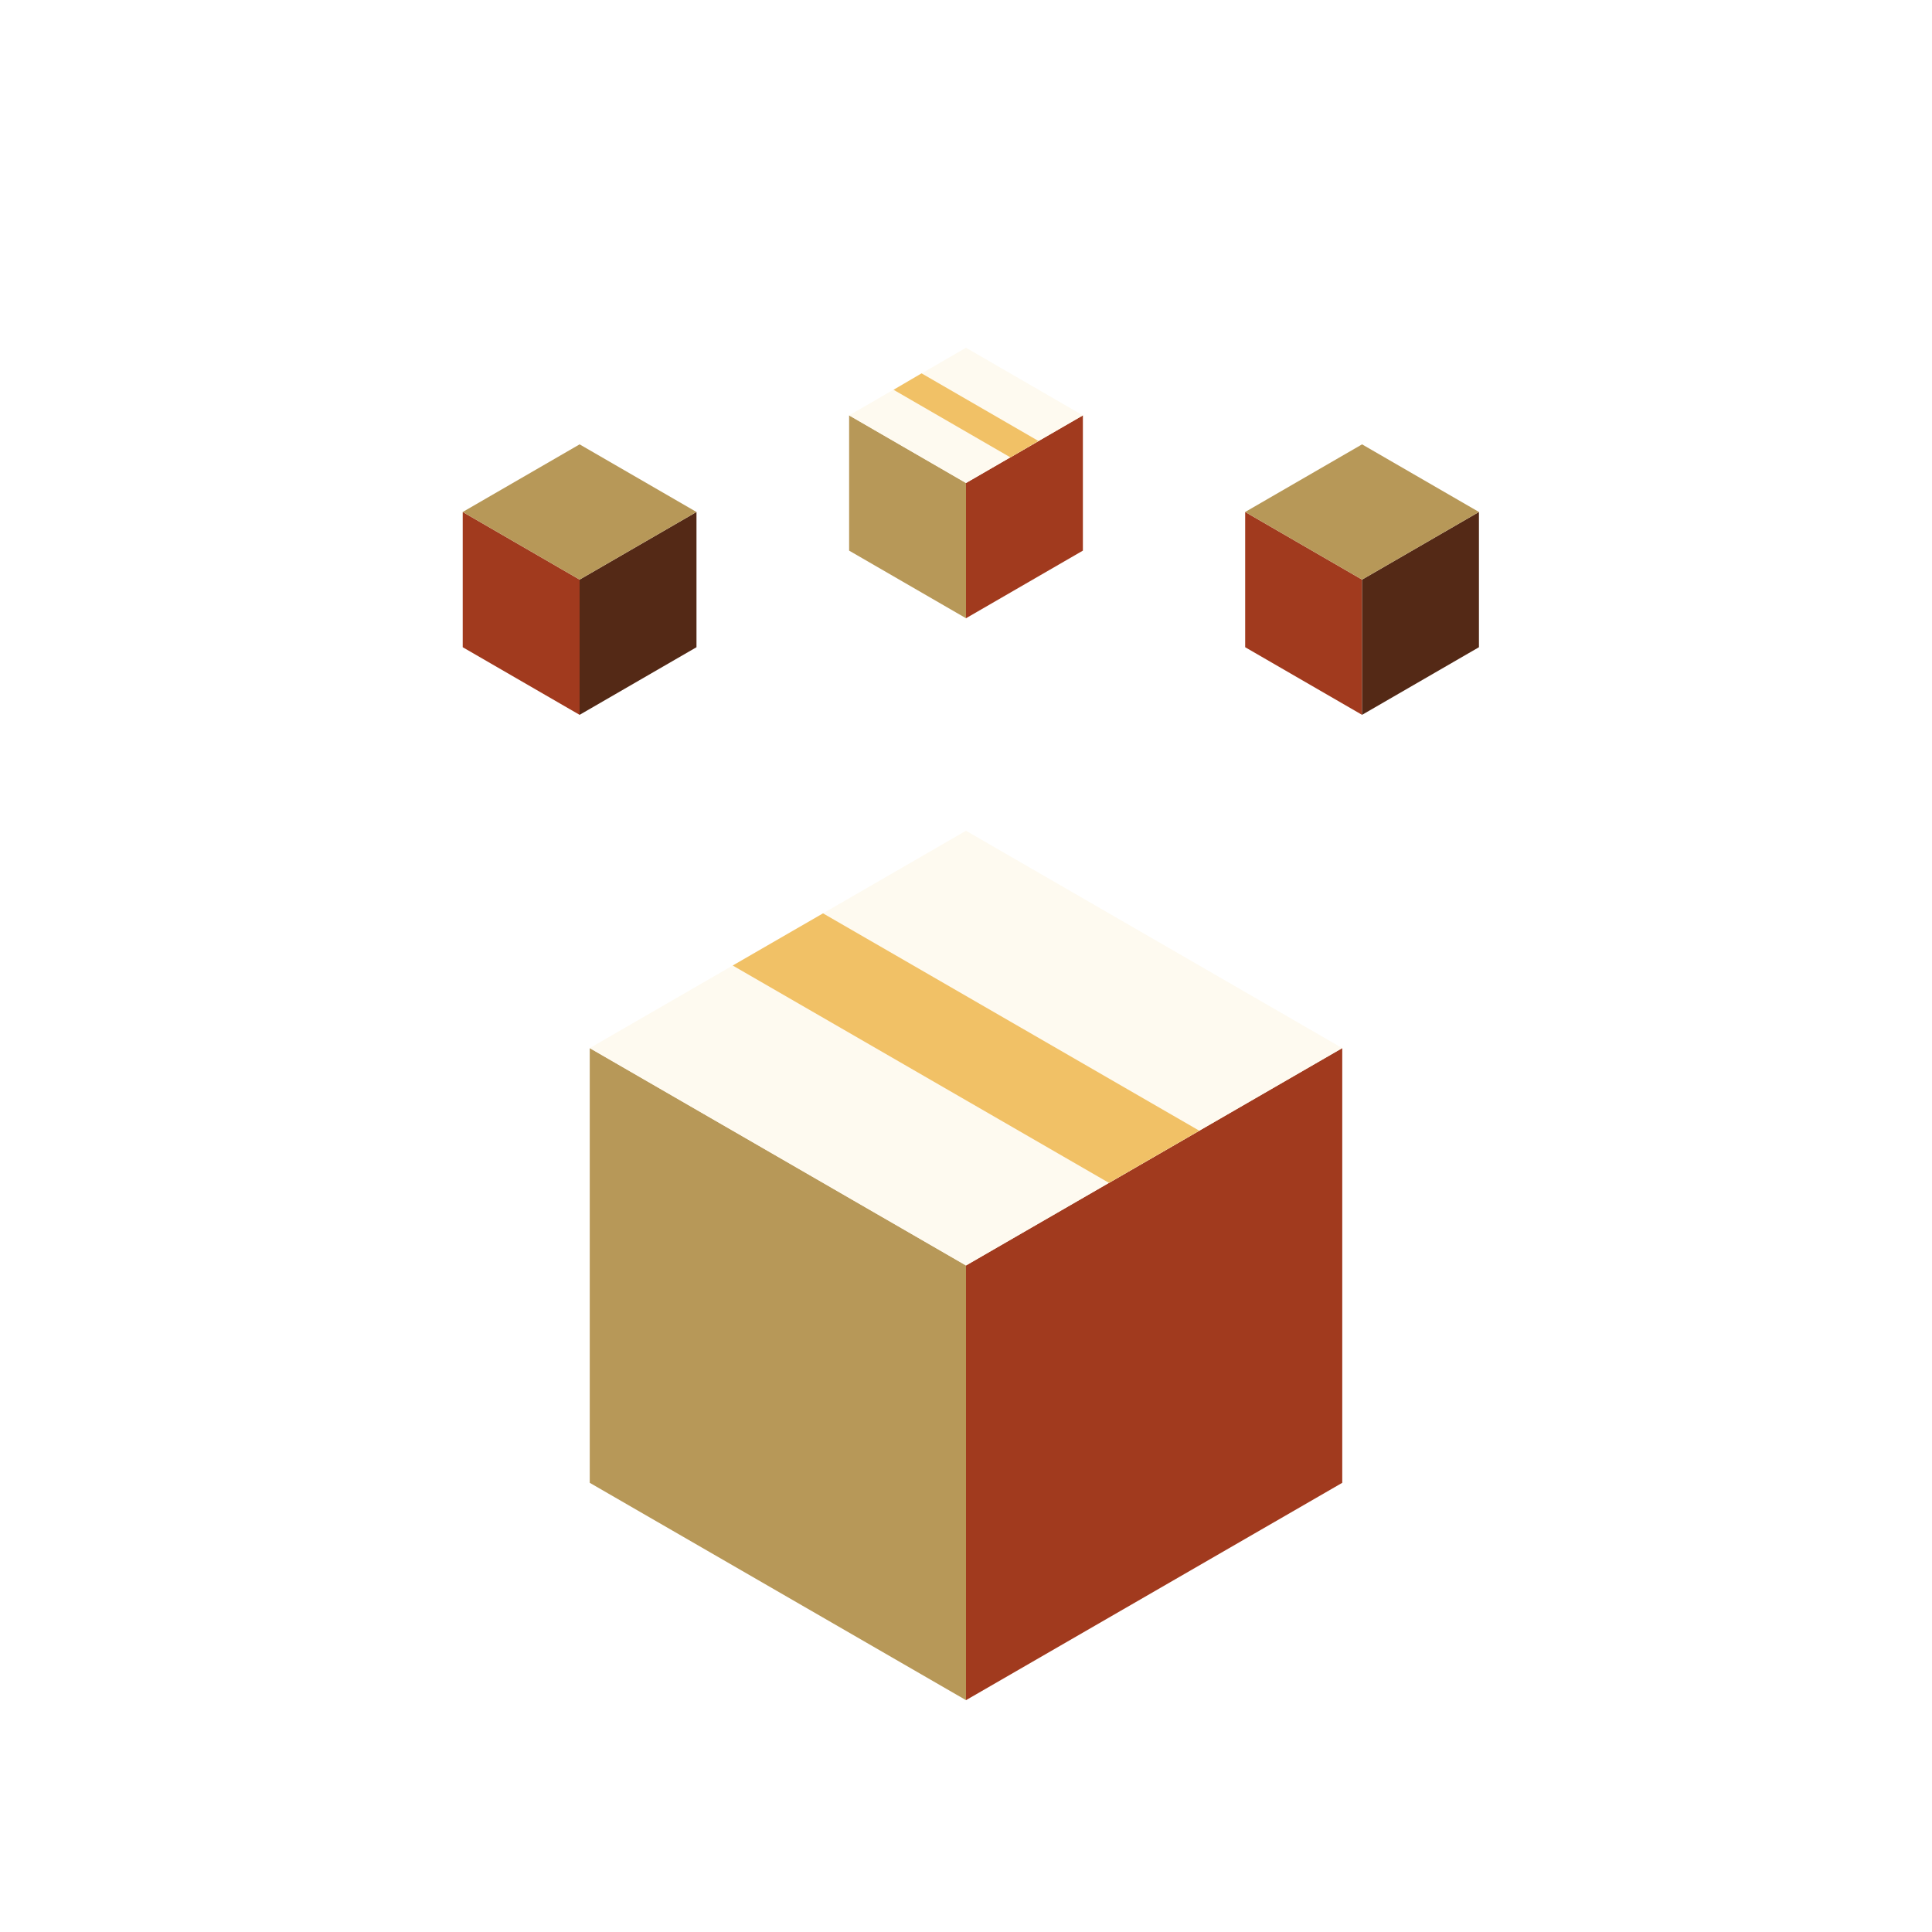
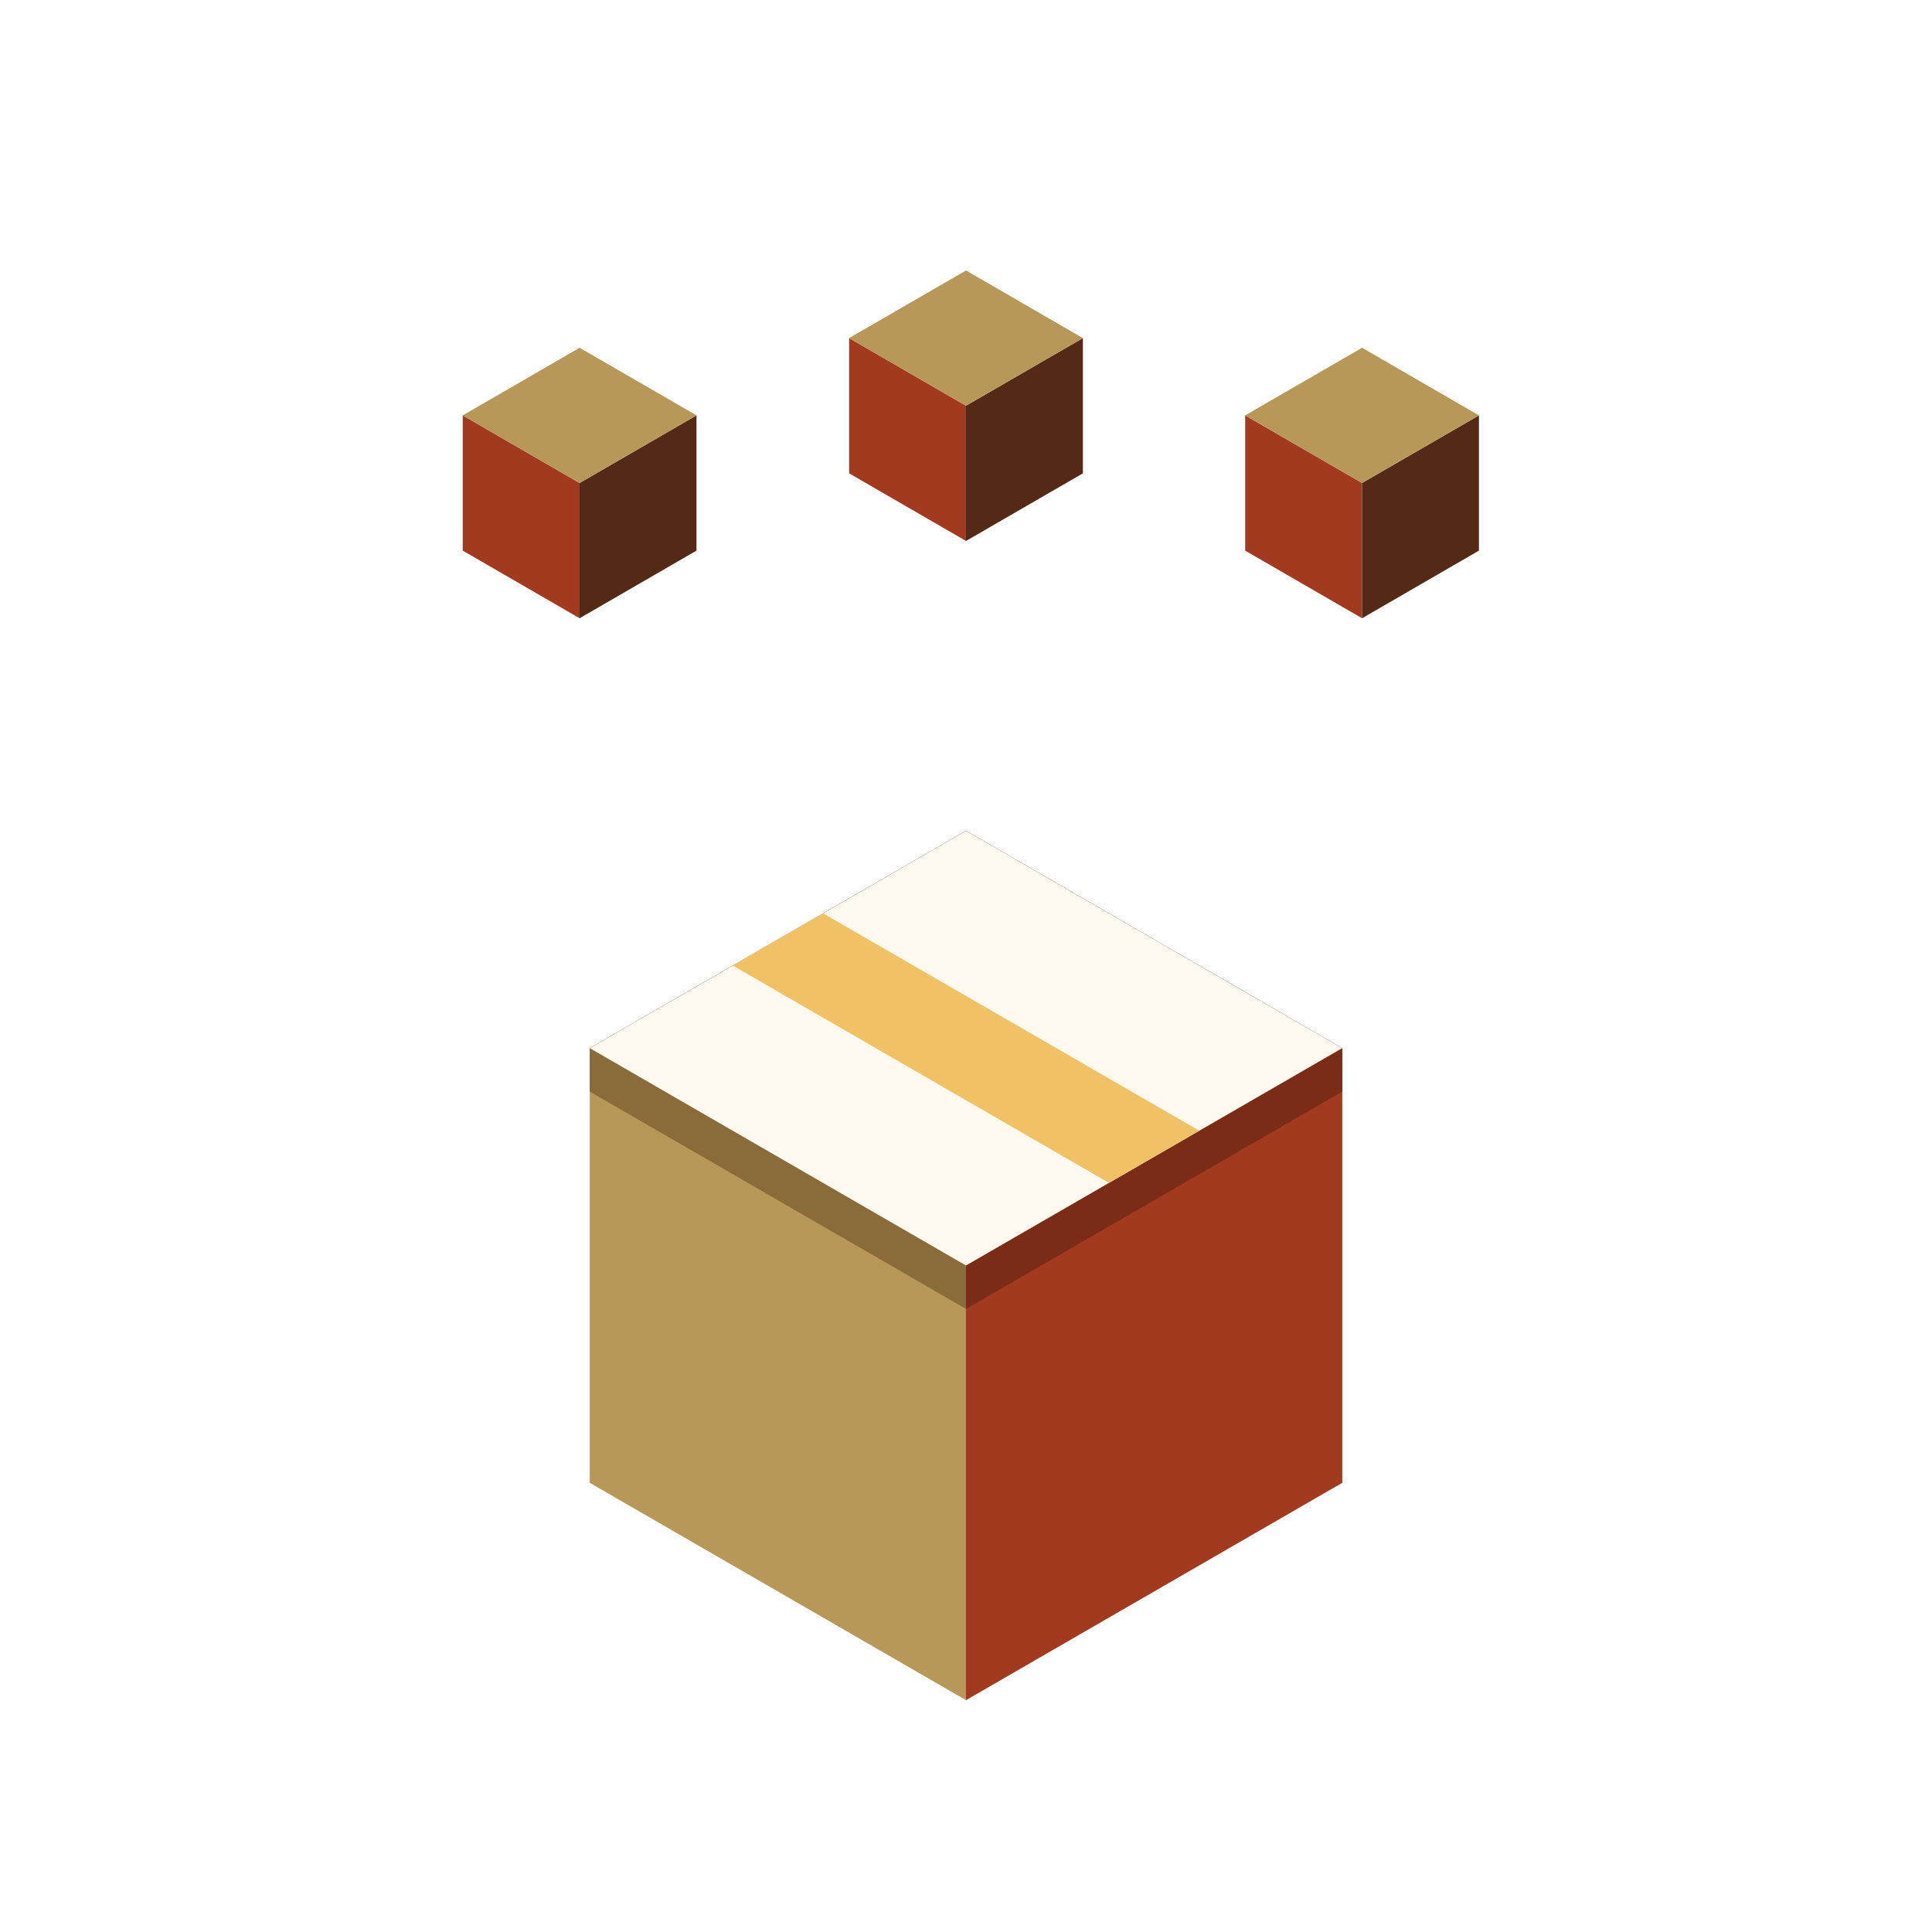
<svg xmlns="http://www.w3.org/2000/svg" viewBox="0 0 400 400" fill="none">
  <style>
.bx{transform-box:fill-box;transform-origin:center}
.bob{animation:bob 3.2s ease-in-out infinite alternate}.bob2{animation:bob 4.1s ease-in-out -1s infinite alternate}.bob3{animation:bob 3.6s ease-in-out -2s infinite alternate}
@keyframes bob{from{transform:translateY(0)}to{transform:translateY(-9px)}}
.pulse{animation:pulse 2.4s ease-in-out infinite}
@keyframes pulse{0%,100%{transform:scale(1)}50%{transform:scale(.93)}}
.tw{animation:tw 2s ease-in-out infinite}
@keyframes tw{0%,100%{opacity:.35}50%{opacity:1}}
.dropin{animation:dropin 3.6s ease-in infinite}.dropin.d2{animation-delay:-1.2s}.dropin.d3{animation-delay:-2.4s}
@keyframes dropin{0%{transform:translateY(-14px);opacity:0}15%{opacity:1}70%{transform:translateY(64px);opacity:1}85%,100%{transform:translateY(74px);opacity:0}}
.flow{animation:flow 1.4s linear infinite}
@keyframes flow{to{stroke-dashoffset:-22}}
.scan{animation:scan 2.6s ease-in-out infinite alternate}
@keyframes scan{from{transform:translateY(0)}to{transform:translateY(78px)}}
+ .lidmove{transform-box:view-box;transform-origin:200px 217px;animation:lidmove 10s ease-in-out infinite}
+ @keyframes lidmove{0%,6%{transform:translateY(0) rotate(0)}16%,70%{transform:translateY(-58px) rotate(-12deg)}82%,100%{transform:translateY(0) rotate(0)}}
+ .gin{animation:gin1 10s ease-in infinite}.gin.g2{animation-name:gin2}.gin.g3{animation-name:gin3}
+ @keyframes gin1{0%,19%{opacity:0;transform:translate(0,0)}20%{opacity:1}34%{transform:translate(80px,192px);opacity:1}35%,100%{transform:translate(80px,192px);opacity:0}}
+ @keyframes gin2{0%,31%{opacity:0;transform:translate(0,0)}32%{opacity:1}46%{transform:translate(0,212px);opacity:1}47%,100%{transform:translate(0,212px);opacity:0}}
+ @keyframes gin3{0%,43%{opacity:0;transform:translate(0,0)}44%{opacity:1}58%{transform:translate(-82px,192px);opacity:1}59%,100%{transform:translate(-82px,192px);opacity:0}}
.shackle{animation:shackle 3.6s ease-in-out infinite}
@keyframes shackle{0%,30%{transform:translateY(-16px)}45%,85%{transform:translateY(0)}100%{transform:translateY(-16px)}}
.shake{animation:shake 3.6s ease-in-out infinite}
@keyframes shake{0%,44%,56%,100%{transform:rotate(0)}48%{transform:rotate(-2.5deg)}52%{transform:rotate(2.5deg)}}
@media (prefers-reduced-motion: reduce){*{animation:none!important}}
</style>
-   <g class="bx bob">
-     <polygon points="122.1,217.0 200.0,262.0 200.0,352.0 122.1,307.0" fill="#B79858" />
-     <polygon points="200.0,262.0 277.9,217.0 277.9,307.0 200.0,352.0" fill="#A13A1E" />
+   <polygon points="200.0,172.0 277.9,217.0 200.0,262.0 122.1,217.0" fill="#1a0d06" />
+   <g class="gin g1">
+     <polygon points="95.8,86.0 120.0,100.0 120.0,128.0 95.8,114.0" fill="#A13A1E" />
+     <polygon points="120.0,100.0 144.2,86.0 144.2,114.0 120.0,128.0" fill="#542916" />
+     <polygon points="120.0,72.0 144.2,86.0 120.0,100.0 95.8,86.0" fill="#B79858" />
+   </g>
+   <g class="gin g2">
+     <polygon points="175.8,70.0 200.0,84.0 200.0,112.0 175.8,98.0" fill="#A13A1E" />
+     <polygon points="200.0,84.0 224.2,70.0 224.2,98.0 200.0,112.0" fill="#542916" />
+     <polygon points="200.0,56.0 224.2,70.0 200.0,84.0 175.8,70.0" fill="#B79858" />
+   </g>
+   <g class="gin g3">
+     <polygon points="257.8,86.0 282.0,100.0 282.0,128.0 257.8,114.0" fill="#A13A1E" />
+     <polygon points="282.0,100.0 306.2,86.0 306.2,114.0 282.0,128.0" fill="#542916" />
+     <polygon points="282.0,72.0 306.2,86.0 282.0,100.0 257.8,86.0" fill="#B79858" />
+   </g>
+   <polygon points="122.1,217.0 200.0,262.0 200.0,352.0 122.1,307.0" fill="#B79858" />
+   <polygon points="200.0,262.0 277.9,217.0 277.9,307.0 200.0,352.0" fill="#A13A1E" />
+   <g class="lidmove">
+     <polygon points="122.1,217.0 200.0,262.0 200.0,271.0 122.1,226.0" fill="#8a6c3a" />
+     <polygon points="200.0,262.0 277.9,217.0 277.9,226.0 200.0,271.0" fill="#7a2c16" />
    <polygon points="200.0,172.0 277.9,217.0 200.0,262.0 122.1,217.0" fill="#FEFAF0" />
    <polygon points="170.4,189.1 151.7,199.9 229.6,244.9 248.3,234.1" fill="#F1C166" />
  </g>
-   <g class="bx dropin">
-     <polygon points="95.8,106.0 120.0,120.0 120.0,148.0 95.8,134.0" fill="#A13A1E" />
-     <polygon points="120.0,120.0 144.2,106.0 144.2,134.0 120.0,148.0" fill="#542916" />
-     <polygon points="120.0,92.0 144.2,106.0 120.0,120.0 95.8,106.0" fill="#B79858" />
-   </g>
-   <g class="bx dropin d2">
-     <polygon points="175.8,86.0 200.0,100.0 200.0,128.0 175.8,114.0" fill="#B79858" />
-     <polygon points="200.0,100.0 224.2,86.0 224.2,114.0 200.0,128.0" fill="#A13A1E" />
-     <polygon points="200.0,72.0 224.2,86.0 200.0,100.0 175.8,86.0" fill="#FEFAF0" />
-     <polygon points="190.8,77.3 185.0,80.7 209.2,94.7 215.0,91.3" fill="#F1C166" />
-   </g>
-   <g class="bx dropin d3">
-     <polygon points="257.8,106.0 282.0,120.0 282.0,148.0 257.8,134.0" fill="#A13A1E" />
-     <polygon points="282.0,120.0 306.2,106.0 306.2,134.0 282.0,148.0" fill="#542916" />
-     <polygon points="282.0,92.0 306.2,106.0 282.0,120.0 257.8,106.0" fill="#B79858" />
-   </g>
</svg>
